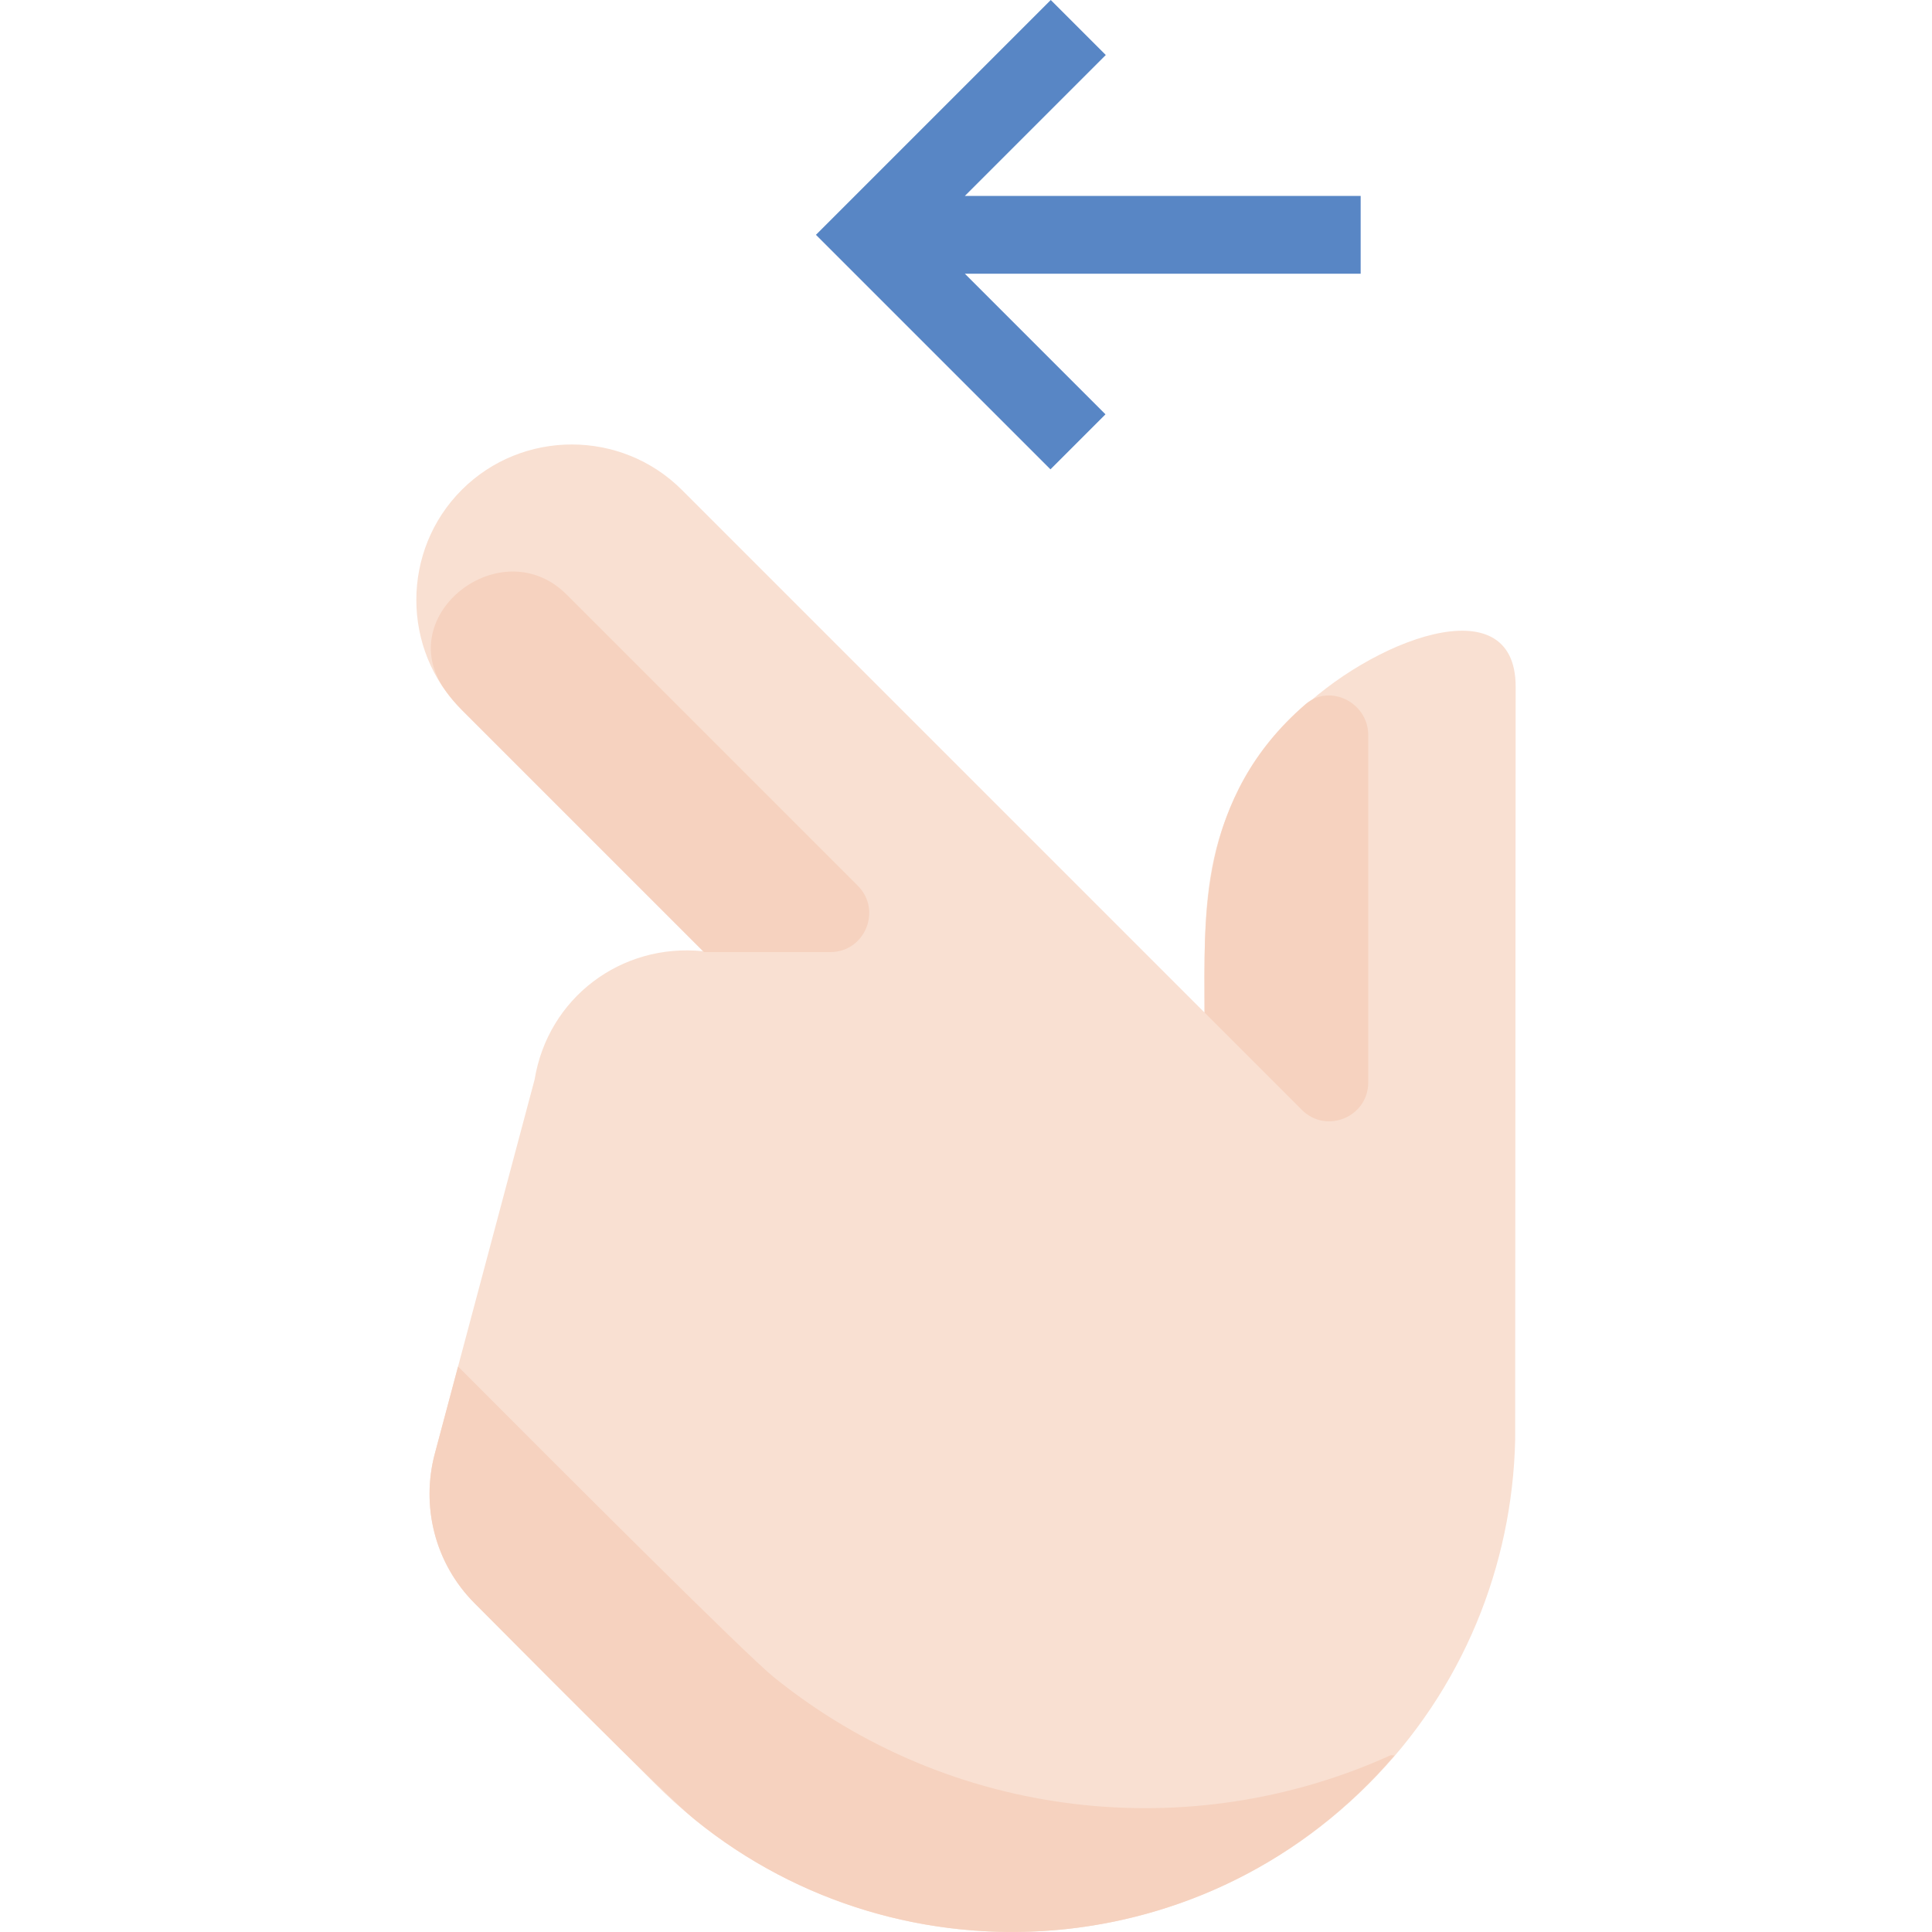
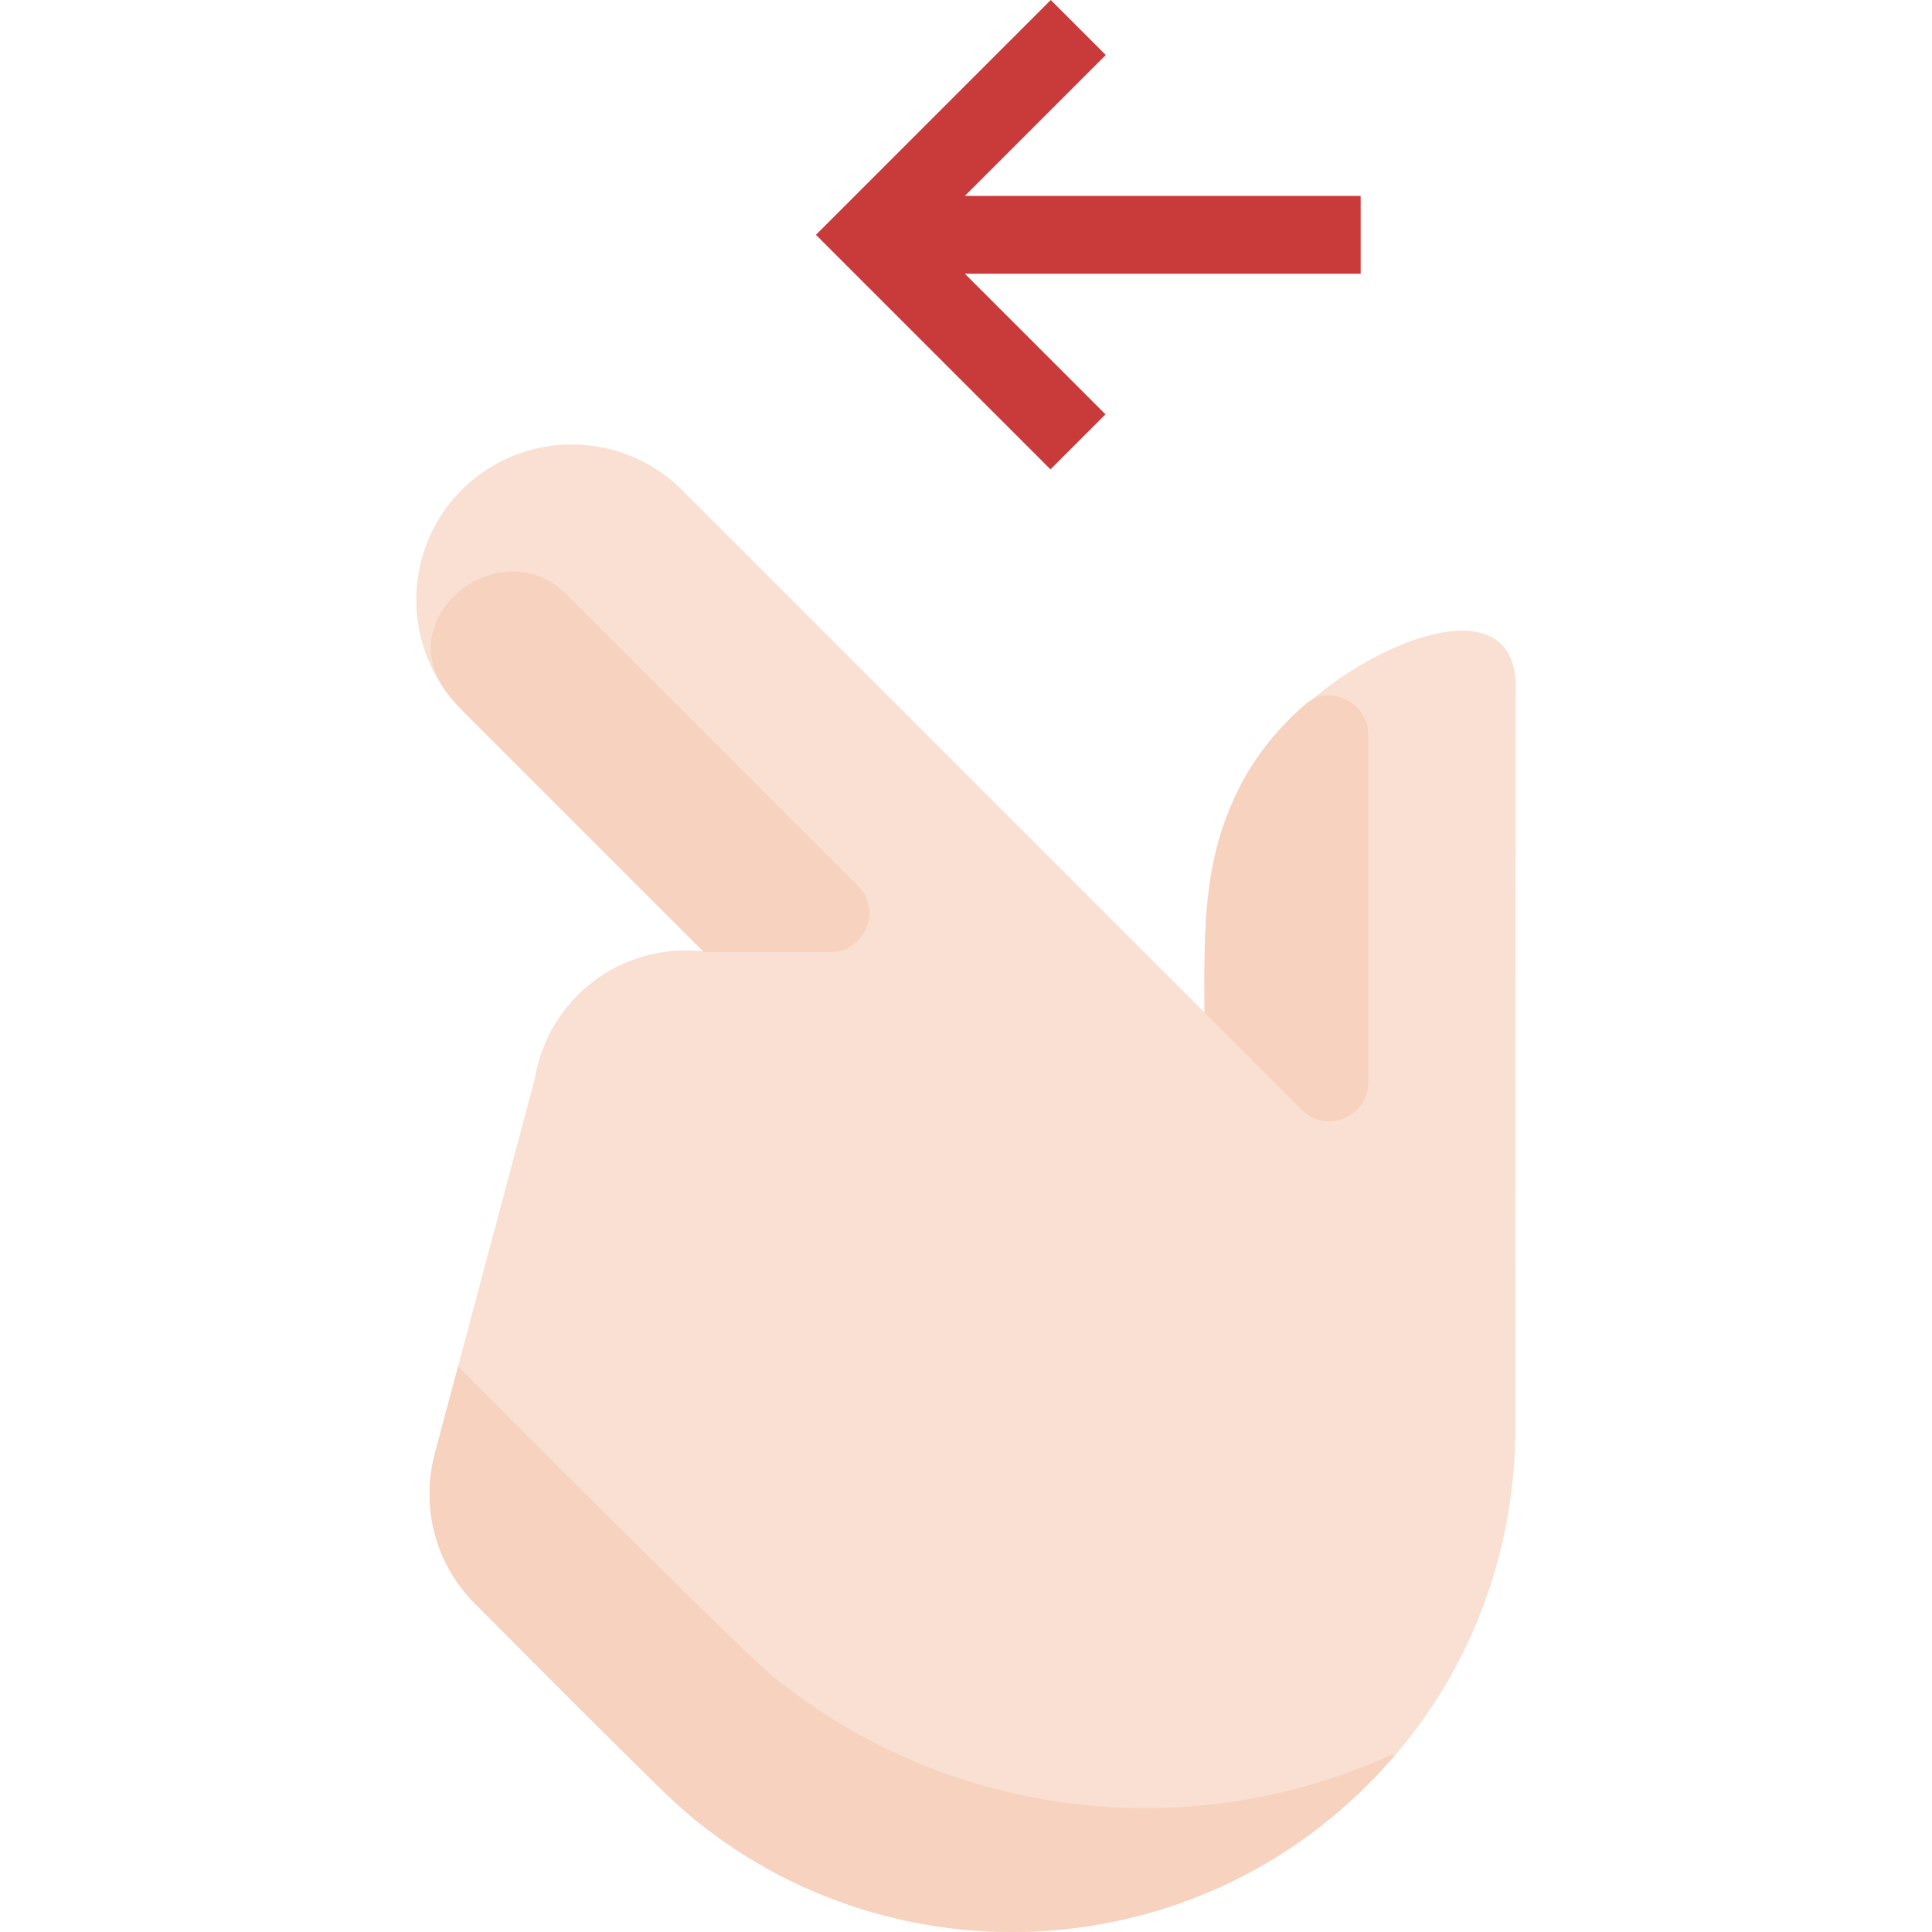
<svg xmlns="http://www.w3.org/2000/svg" version="1.1" id="Capa_1" x="0px" y="0px" viewBox="0 0 397.232 397.232" style="enable-background:new 0 0 397.232 397.232;" xml:space="preserve">
  <g id="main">
-     <polygon style="fill:#5886C5;" points="198.385,56.282 279.761,56.282 279.761,40.282 198.385,40.282 227.356,11.312 216.043,0  167.761,48.282 215.98,96.5 227.291,85.188 " />
+     <polygon style="fill:#c93a3a;" points="198.385,56.282 279.761,56.282 279.761,40.282 198.385,40.282 227.356,11.312 216.043,0  167.761,48.282 215.98,96.5 227.291,85.188 " />
    <path style="fill:#F9E0D2;" d="M266.373,146.984c-19.778,19.778-18.728,38.59-18.712,61.207l-107.47-107.469  c-12.446-12.446-32.81-12.445-45.255,0c-12.445,12.445-12.446,32.81,0,45.255l49.599,49.599c-16.815-1.717-31.866,9.59-34.62,26.406  l-20.522,76.933c-2.817,10.646-0.102,22.434,8.226,30.762l37.211,37.211c40.458,40.458,106.032,40.458,146.49,0  c19.595-19.595,29.608-45.086,30.207-70.755l0.102-154.918C311.666,119.969,281.586,131.772,266.373,146.984z" />
    <g>
      <path style="fill:#F6D2BF;" d="M176.361,182.102l-59.85-59.85c-13.337-13.337-35.936,4.13-25.06,19.539   c1.033,1.463,2.202,2.857,3.509,4.164l49.803,49.803h25.941C177.832,195.758,181.401,187.141,176.361,182.102z" />
      <path style="fill:#F6D2BF;" d="M247.661,208.192l20.001,20.001c5.04,5.04,13.657,1.47,13.657-5.657v-71.41   c0-6.654-7.885-10.674-12.918-6.322C246.253,163.949,247.649,188.758,247.661,208.192z" />
      <path style="fill:#F6D2BF;" d="M285.958,360.876c-41.206,18.71-90.603,13.315-126.932-16.101   c-5.68-4.595-42.041-40.938-64.689-63.657l-0.161-0.136l-4.783,17.934c-2.817,10.646-0.102,22.434,8.226,30.762   c6.498,6.498,38.691,39.147,45.364,44.546c42.586,34.484,106.388,30.309,143.73-13.286L285.958,360.876z" />
    </g>
  </g>
</svg>
